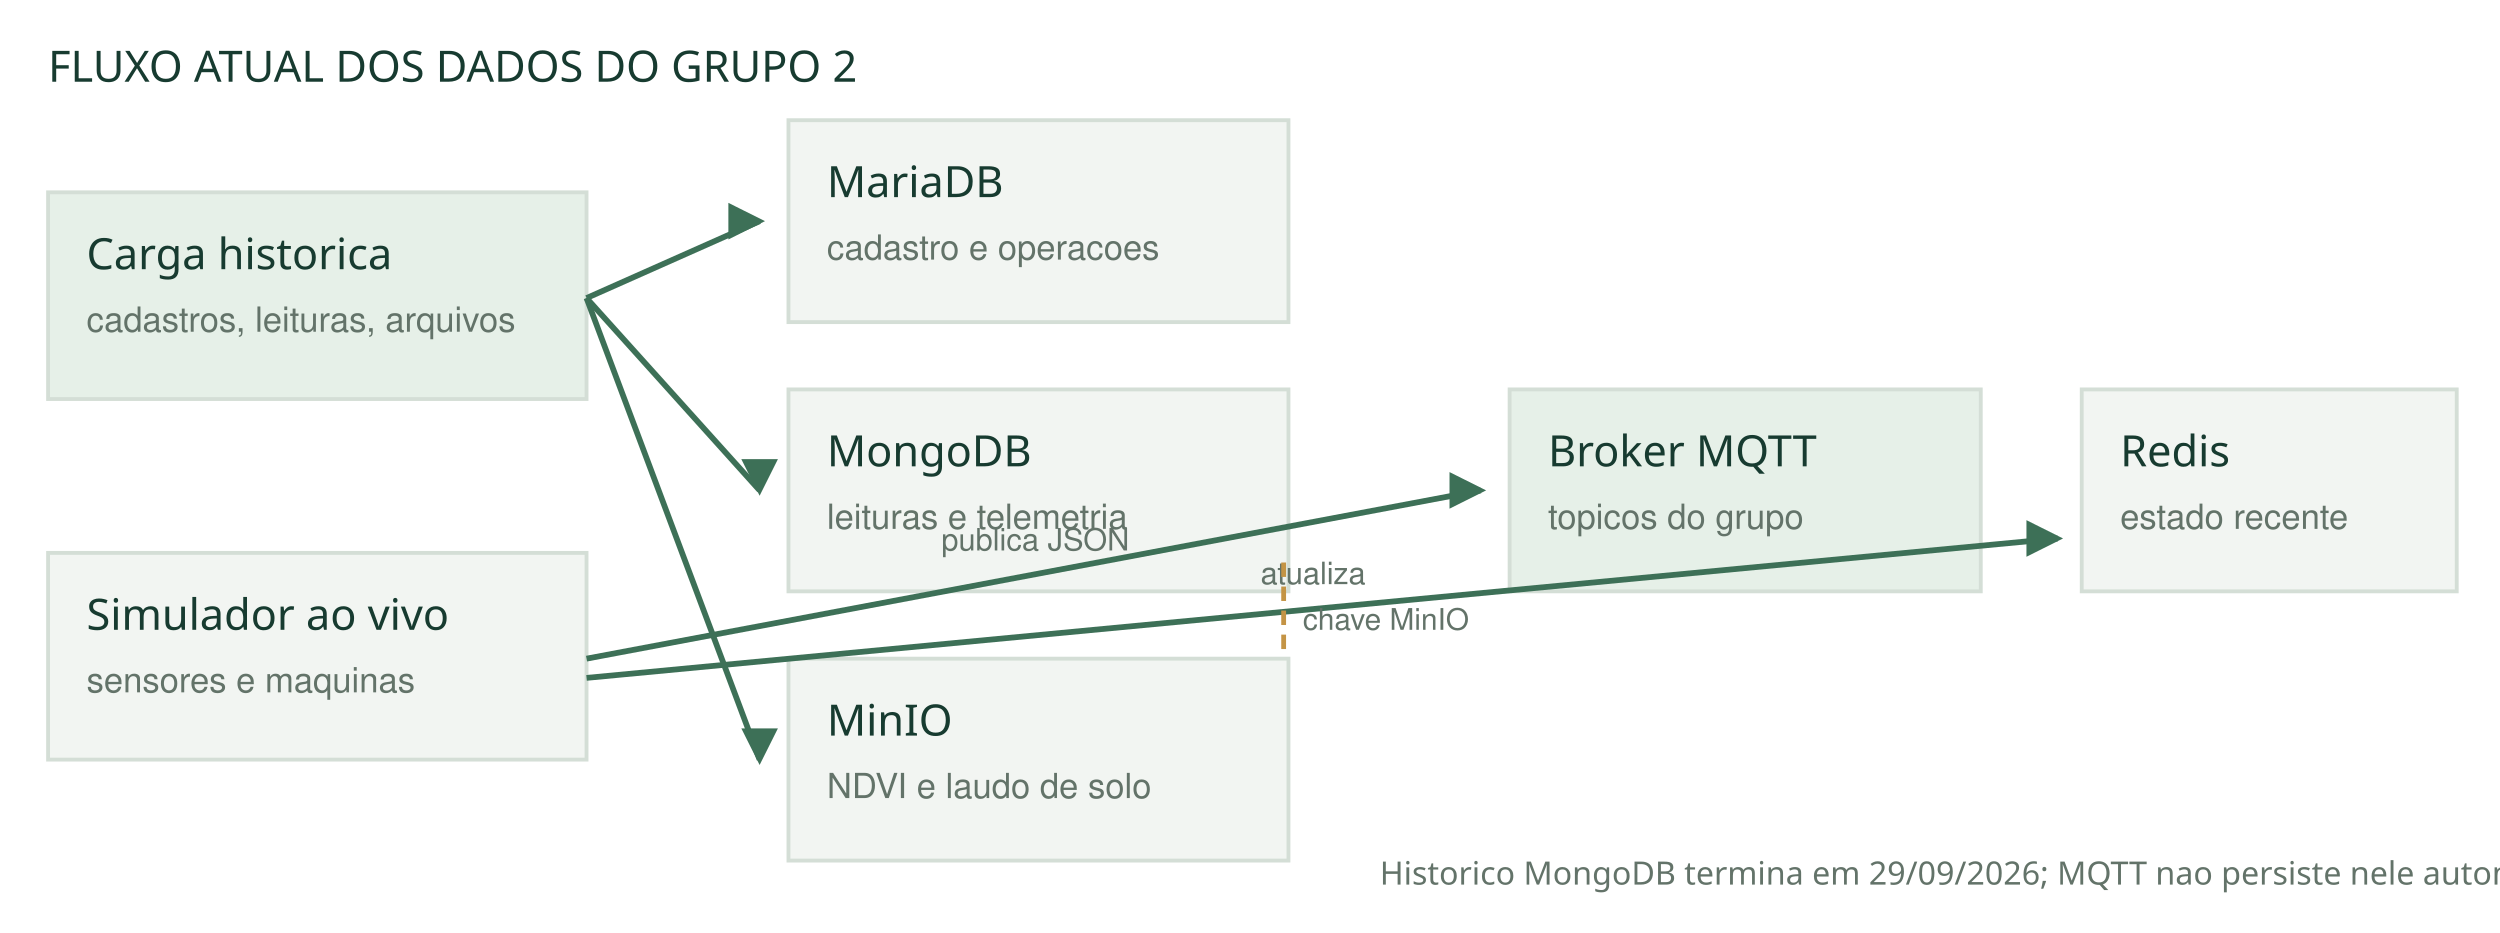
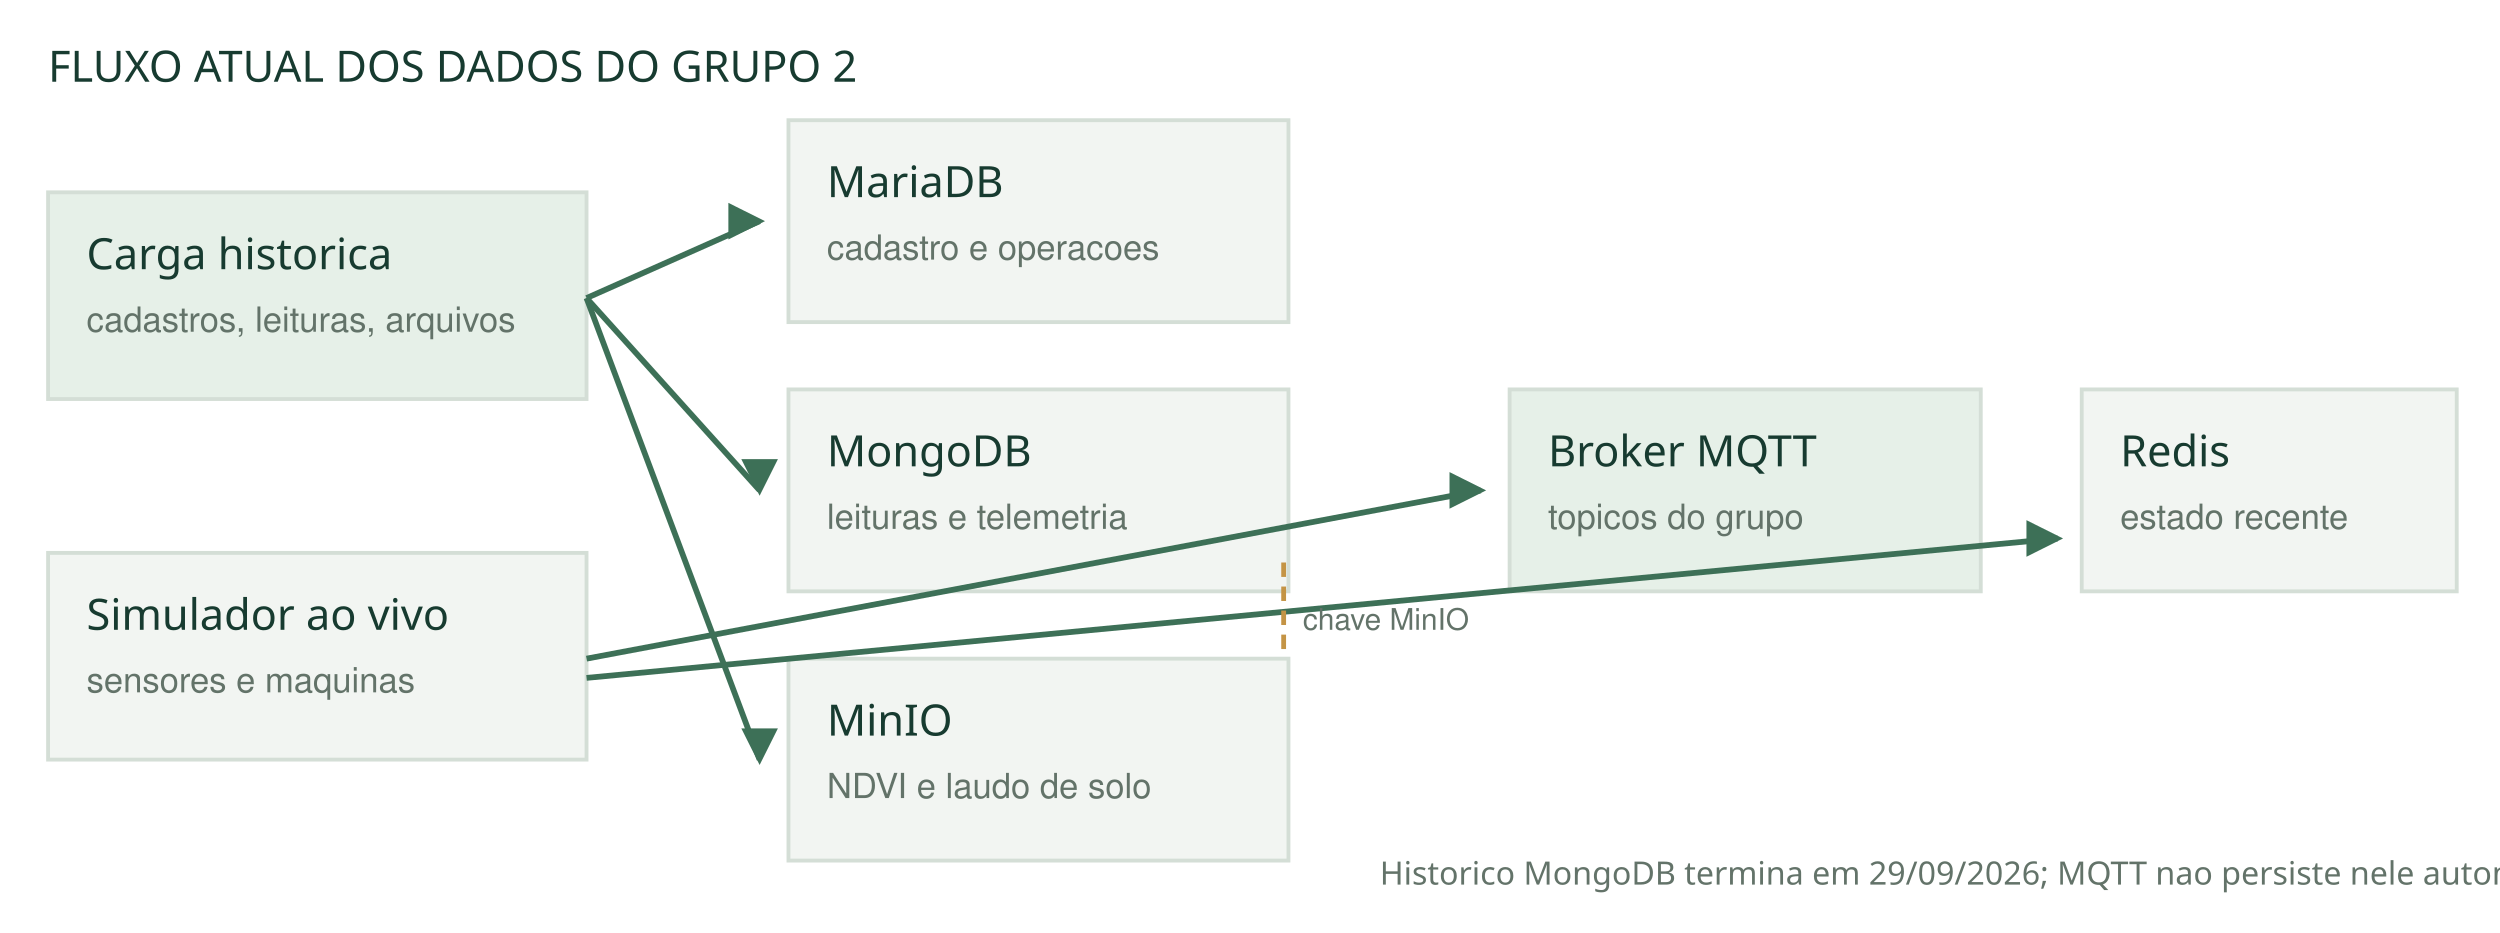
<svg xmlns="http://www.w3.org/2000/svg" width="520" height="194" preserveAspectRatio="xMinYMin meet" viewBox="0 0 520 194" version="1.0" fill-rule="evenodd">
  <clipPath id="clip">
    <rect x="0" y="0" width="520" height="194" />
  </clipPath>
  <g id="group" transform="scale(1,-1) translate(0,-194)" style="clip-path: url(#clip)">
    <g transform="">
      <text x="10" y="177" style="font-family: Helvetica-Bold; font-size: 9px;fill: rgb(9%,23%,19%); stroke:none;" transform="translate(0,354) scale(1,-1)">FLUXO ATUAL DOS DADOS DO GRUPO 2</text>
      <rect x="10" y="111" width="112" height="43" style="stroke: rgb(83%,87%,84%); stroke-linecap: butt; stroke-width: 0.8; fill: rgb(90%,94%,91%); fill-rule: evenodd;" />
      <text x="18" y="138" style="font-family: Helvetica-Bold; font-size: 9px;fill: rgb(9%,23%,19%); stroke:none;" transform="translate(0,276) scale(1,-1)">Carga historica</text>
      <text x="18" y="125.0" style="font-family: Helvetica; font-size: 7.2px;fill: rgb(39%,45%,41%); stroke:none;" transform="translate(0,250) scale(1,-1)">cadastros, leituras, arquivos</text>
      <rect x="10" y="36" width="112" height="43" style="stroke: rgb(83%,87%,84%); stroke-linecap: butt; stroke-width: 0.8; fill: rgb(95%,96%,95%); fill-rule: evenodd;" />
      <text x="18" y="63" style="font-family: Helvetica-Bold; font-size: 9px;fill: rgb(9%,23%,19%); stroke:none;" transform="translate(0,126) scale(1,-1)">Simulador ao vivo</text>
      <text x="18" y="50.0" style="font-family: Helvetica; font-size: 7.2px;fill: rgb(39%,45%,41%); stroke:none;" transform="translate(0,100) scale(1,-1)">sensores e maquinas</text>
      <rect x="164" y="127" width="104" height="42" style="stroke: rgb(83%,87%,84%); stroke-linecap: butt; stroke-width: 0.8; fill: rgb(95%,96%,95%); fill-rule: evenodd;" />
      <text x="172" y="153" style="font-family: Helvetica-Bold; font-size: 9px;fill: rgb(9%,23%,19%); stroke:none;" transform="translate(0,306) scale(1,-1)">MariaDB</text>
      <text x="172" y="140.0" style="font-family: Helvetica; font-size: 7.2px;fill: rgb(39%,45%,41%); stroke:none;" transform="translate(0,280) scale(1,-1)">cadastro e operacoes</text>
      <rect x="164" y="71" width="104" height="42" style="stroke: rgb(83%,87%,84%); stroke-linecap: butt; stroke-width: 0.8; fill: rgb(95%,96%,95%); fill-rule: evenodd;" />
      <text x="172" y="97" style="font-family: Helvetica-Bold; font-size: 9px;fill: rgb(9%,23%,19%); stroke:none;" transform="translate(0,194) scale(1,-1)">MongoDB</text>
      <text x="172" y="84.0" style="font-family: Helvetica; font-size: 7.2px;fill: rgb(39%,45%,41%); stroke:none;" transform="translate(0,168) scale(1,-1)">leituras e telemetria</text>
      <rect x="164" y="15" width="104" height="42" style="stroke: rgb(83%,87%,84%); stroke-linecap: butt; stroke-width: 0.8; fill: rgb(95%,96%,95%); fill-rule: evenodd;" />
      <text x="172" y="41" style="font-family: Helvetica-Bold; font-size: 9px;fill: rgb(9%,23%,19%); stroke:none;" transform="translate(0,82) scale(1,-1)">MinIO</text>
      <text x="172" y="28.0" style="font-family: Helvetica; font-size: 7.2px;fill: rgb(39%,45%,41%); stroke:none;" transform="translate(0,56) scale(1,-1)">NDVI e laudo de solo</text>
      <rect x="314" y="71" width="98" height="42" style="stroke: rgb(83%,87%,84%); stroke-linecap: butt; stroke-width: 0.8; fill: rgb(90%,94%,91%); fill-rule: evenodd;" />
      <text x="322" y="97" style="font-family: Helvetica-Bold; font-size: 9px;fill: rgb(9%,23%,19%); stroke:none;" transform="translate(0,194) scale(1,-1)">Broker MQTT</text>
      <text x="322" y="84.0" style="font-family: Helvetica; font-size: 7.2px;fill: rgb(39%,45%,41%); stroke:none;" transform="translate(0,168) scale(1,-1)">topicos do grupo</text>
      <rect x="433" y="71" width="78" height="42" style="stroke: rgb(83%,87%,84%); stroke-linecap: butt; stroke-width: 0.8; fill: rgb(95%,96%,95%); fill-rule: evenodd;" />
      <text x="441" y="97" style="font-family: Helvetica-Bold; font-size: 9px;fill: rgb(9%,23%,19%); stroke:none;" transform="translate(0,194) scale(1,-1)">Redis</text>
      <text x="441" y="84.0" style="font-family: Helvetica; font-size: 7.2px;fill: rgb(39%,45%,41%); stroke:none;" transform="translate(0,168) scale(1,-1)">estado recente</text>
      <path d="M 122,132 L 158,148 Z" style="stroke: rgb(24%,44%,34%); stroke-linecap: butt; stroke-width: 1.2;" />
      <polygon points="158 148, 152 151, 152 145" style="stroke: rgb(24%,44%,34%); stroke-linecap: butt; stroke-width: 1; fill: rgb(24%,44%,34%); fill-rule: evenodd;" />
      <path d="M 122,132 L 158,92 Z" style="stroke: rgb(24%,44%,34%); stroke-linecap: butt; stroke-width: 1.2;" />
      <polygon points="158 92, 161 98, 155 98" style="stroke: rgb(24%,44%,34%); stroke-linecap: butt; stroke-width: 1; fill: rgb(24%,44%,34%); fill-rule: evenodd;" />
      <path d="M 122,132 L 158,36 Z" style="stroke: rgb(24%,44%,34%); stroke-linecap: butt; stroke-width: 1.2;" />
      <polygon points="158 36, 161 42, 155 42" style="stroke: rgb(24%,44%,34%); stroke-linecap: butt; stroke-width: 1; fill: rgb(24%,44%,34%); fill-rule: evenodd;" />
      <path d="M 122,57 L 308,92 Z" style="stroke: rgb(24%,44%,34%); stroke-linecap: butt; stroke-width: 1.2;" />
      <polygon points="308 92, 302 95, 302 89" style="stroke: rgb(24%,44%,34%); stroke-linecap: butt; stroke-width: 1; fill: rgb(24%,44%,34%); fill-rule: evenodd;" />
-       <text x="195.8" y="79.5" style="font-family: Helvetica; font-size: 6.4px;fill: rgb(39%,45%,41%); stroke:none;" transform="translate(0,159) scale(1,-1)">publica JSON</text>
      <path d="M 122,53 L 428,82 Z" style="stroke: rgb(24%,44%,34%); stroke-linecap: butt; stroke-width: 1.2;" />
      <polygon points="428 82, 422 85, 422 79" style="stroke: rgb(24%,44%,34%); stroke-linecap: butt; stroke-width: 1; fill: rgb(24%,44%,34%); fill-rule: evenodd;" />
-       <text x="262.2" y="72.5" style="font-family: Helvetica; font-size: 6.4px;fill: rgb(39%,45%,41%); stroke:none;" transform="translate(0,145) scale(1,-1)">atualiza</text>
      <path d="M 267,77 L 267,58 Z" style="stroke: rgb(77%,58%,27%); stroke-linecap: butt; stroke-width: 1; stroke-dasharray: 3, 2;" />
      <text x="271" y="63" style="font-family: Helvetica; font-size: 6.2px;fill: rgb(39%,45%,41%); stroke:none;" transform="translate(0,126) scale(1,-1)">chave MinIO</text>
      <text x="287" y="10" style="font-family: Helvetica-Oblique; font-size: 6.7px;fill: rgb(39%,45%,41%); stroke:none;" transform="translate(0,20) scale(1,-1)">Historico MongoDB termina em 29/09/2026; MQTT nao persiste nele automaticamente.</text>
    </g>
  </g>
</svg>
